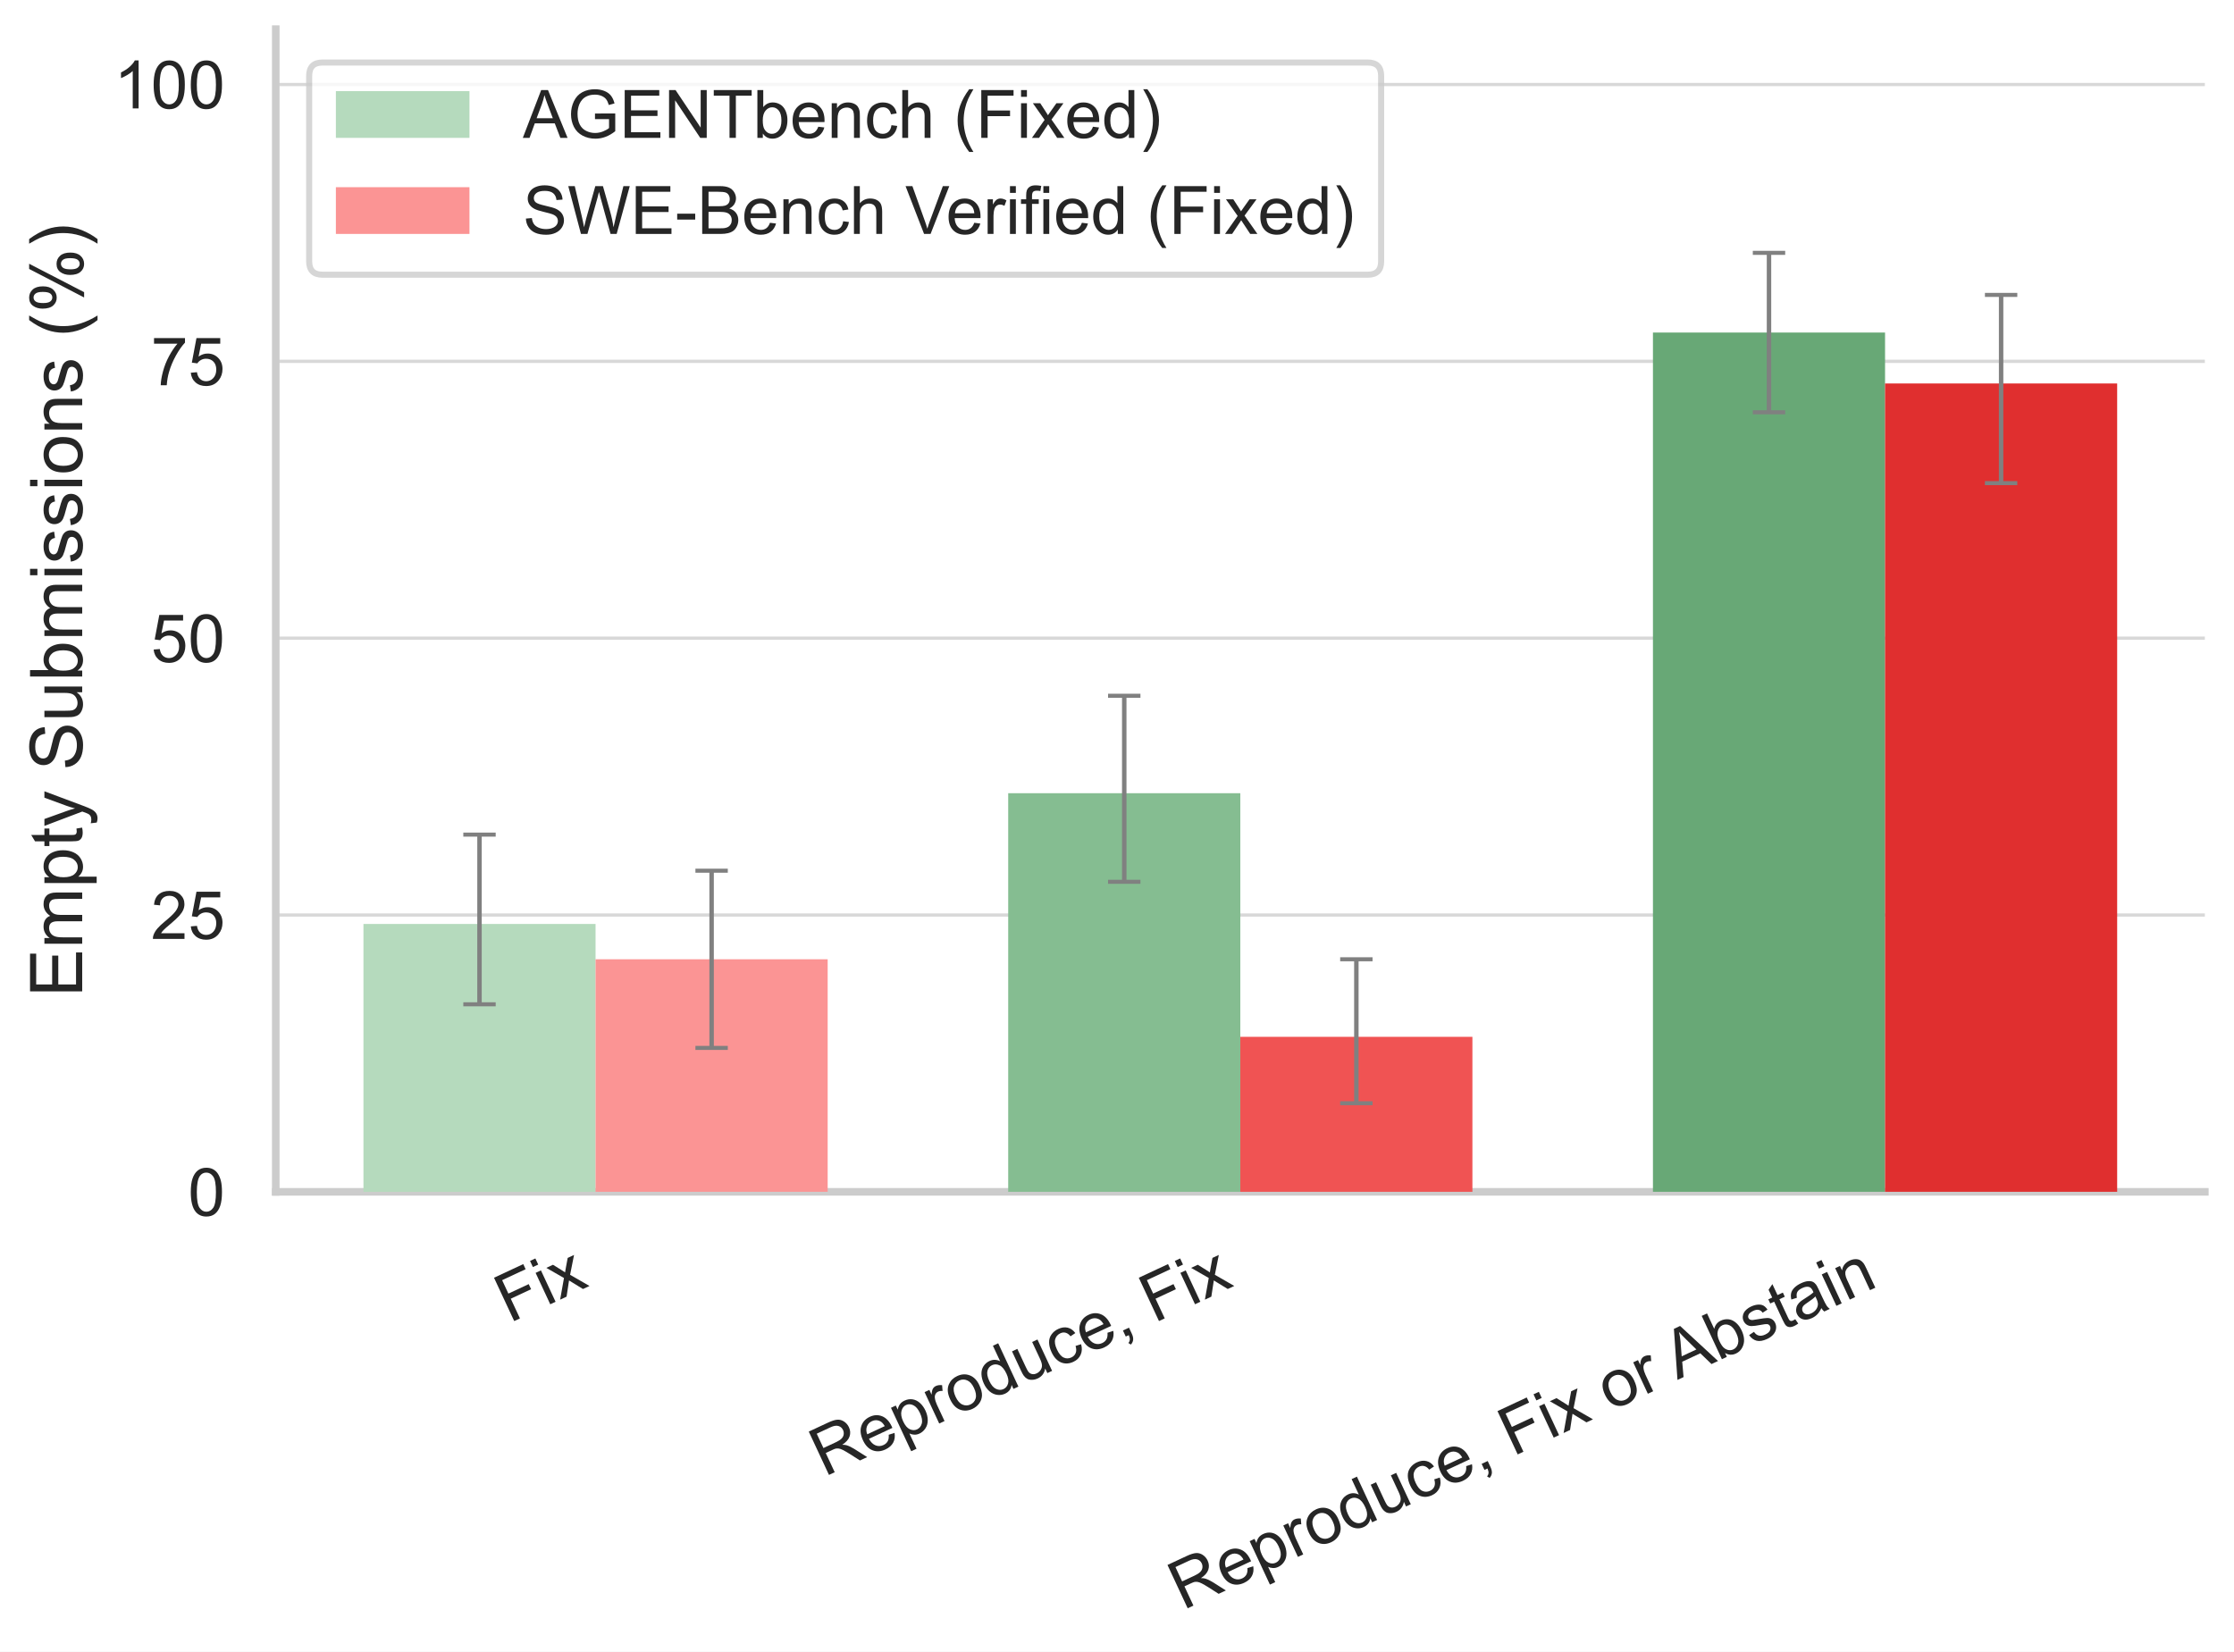
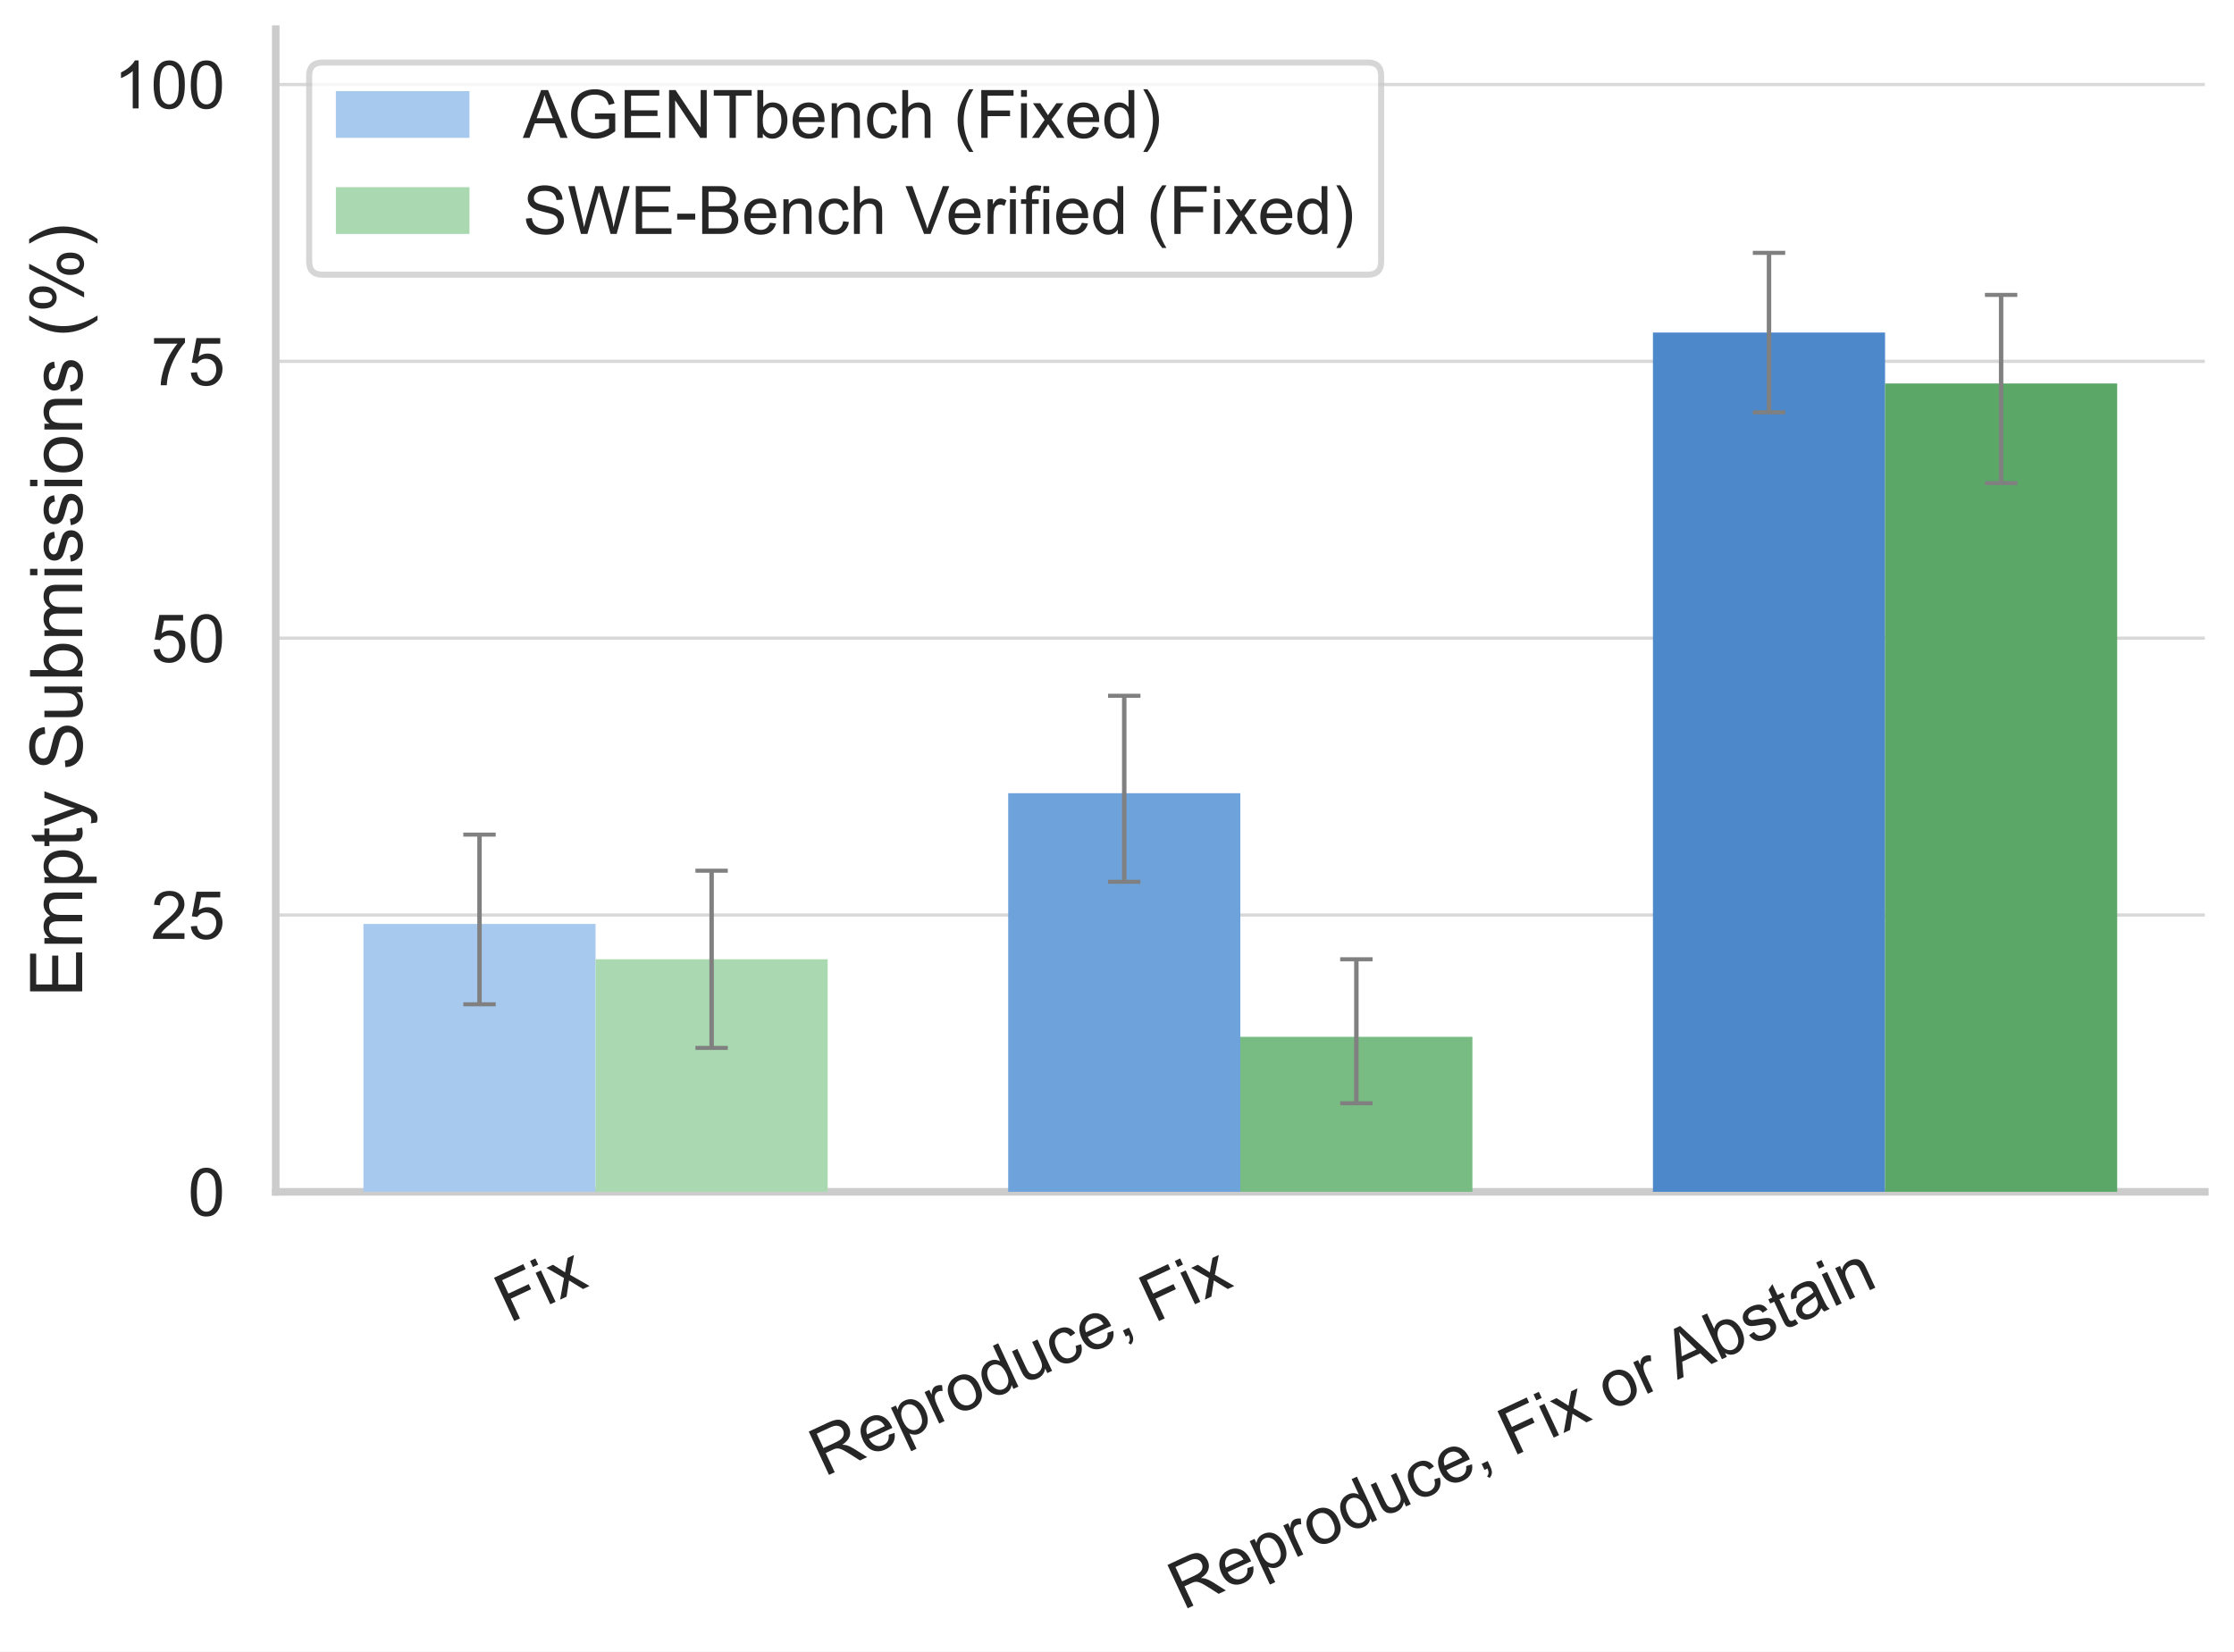
<svg xmlns="http://www.w3.org/2000/svg" xmlns:xlink="http://www.w3.org/1999/xlink" width="551.839pt" height="408.058pt" viewBox="0 0 551.839 408.058" version="1.1">
  <defs>
    <style type="text/css">*{stroke-linejoin: round; stroke-linecap: butt}</style>
  </defs>
  <g id="figure_1">
    <g id="patch_1">
      <path d="M 0 408.058  L 551.839 408.058  L 551.839 0  L 0 0  z " style="fill: #ffffff" />
    </g>
    <g id="axes_1">
      <g id="patch_2">
        <path d="M 68.119 294.453  L 544.639 294.453  L 544.639 7.2  L 68.119 7.2  z " style="fill: #ffffff" />
      </g>
      <g id="matplotlib.axis_1">
        <g id="xtick_1">
          <g id="text_1">
            <g style="fill: #262626" transform="translate(125.7946 326.9517) rotate(-25) scale(0.165 -0.165)">
              <defs>
                <path id="ArialMT-46" d="M 525 0  L 525 4581  L 3616 4581  L 3616 4041  L 1131 4041  L 1131 2622  L 3281 2622  L 3281 2081  L 1131 2081  L 1131 0  L 525 0  z " transform="scale(0.015625)" />
                <path id="ArialMT-69" d="M 425 3934  L 425 4581  L 988 4581  L 988 3934  L 425 3934  z M 425 0  L 425 3319  L 988 3319  L 988 0  L 425 0  z " transform="scale(0.015625)" />
                <path id="ArialMT-78" d="M 47 0  L 1259 1725  L 138 3319  L 841 3319  L 1350 2541  Q 1494 2319 1581 2169  Q 1719 2375 1834 2534  L 2394 3319  L 3066 3319  L 1919 1756  L 3153 0  L 2463 0  L 1781 1031  L 1600 1309  L 728 0  L 47 0  z " transform="scale(0.015625)" />
              </defs>
              <use xlink:href="#ArialMT-46" />
              <use xlink:href="#ArialMT-69" transform="translate(61.08398 0)" />
              <use xlink:href="#ArialMT-78" transform="translate(83.30078 0)" />
            </g>
          </g>
        </g>
        <g id="xtick_2">
          <g id="text_2">
            <g style="fill: #262626" transform="translate(203.5993 364.9371) rotate(-25) scale(0.165 -0.165)">
              <defs>
                <path id="ArialMT-52" d="M 503 0  L 503 4581  L 2534 4581  Q 3147 4581 3465 4457  Q 3784 4334 3975 4021  Q 4166 3709 4166 3331  Q 4166 2844 3850 2509  Q 3534 2175 2875 2084  Q 3116 1969 3241 1856  Q 3506 1613 3744 1247  L 4541 0  L 3778 0  L 3172 953  Q 2906 1366 2734 1584  Q 2563 1803 2427 1890  Q 2291 1978 2150 2013  Q 2047 2034 1813 2034  L 1109 2034  L 1109 0  L 503 0  z M 1109 2559  L 2413 2559  Q 2828 2559 3062 2645  Q 3297 2731 3419 2920  Q 3541 3109 3541 3331  Q 3541 3656 3305 3865  Q 3069 4075 2559 4075  L 1109 4075  L 1109 2559  z " transform="scale(0.015625)" />
                <path id="ArialMT-65" d="M 2694 1069  L 3275 997  Q 3138 488 2766 206  Q 2394 -75 1816 -75  Q 1088 -75 661 373  Q 234 822 234 1631  Q 234 2469 665 2931  Q 1097 3394 1784 3394  Q 2450 3394 2872 2941  Q 3294 2488 3294 1666  Q 3294 1616 3291 1516  L 816 1516  Q 847 969 1125 678  Q 1403 388 1819 388  Q 2128 388 2347 550  Q 2566 713 2694 1069  z M 847 1978  L 2700 1978  Q 2663 2397 2488 2606  Q 2219 2931 1791 2931  Q 1403 2931 1139 2672  Q 875 2413 847 1978  z " transform="scale(0.015625)" />
                <path id="ArialMT-70" d="M 422 -1272  L 422 3319  L 934 3319  L 934 2888  Q 1116 3141 1344 3267  Q 1572 3394 1897 3394  Q 2322 3394 2647 3175  Q 2972 2956 3137 2557  Q 3303 2159 3303 1684  Q 3303 1175 3120 767  Q 2938 359 2589 142  Q 2241 -75 1856 -75  Q 1575 -75 1351 44  Q 1128 163 984 344  L 984 -1272  L 422 -1272  z M 931 1641  Q 931 1000 1190 694  Q 1450 388 1819 388  Q 2194 388 2461 705  Q 2728 1022 2728 1688  Q 2728 2322 2467 2637  Q 2206 2953 1844 2953  Q 1484 2953 1207 2617  Q 931 2281 931 1641  z " transform="scale(0.015625)" />
                <path id="ArialMT-72" d="M 416 0  L 416 3319  L 922 3319  L 922 2816  Q 1116 3169 1280 3281  Q 1444 3394 1641 3394  Q 1925 3394 2219 3213  L 2025 2691  Q 1819 2813 1613 2813  Q 1428 2813 1281 2702  Q 1134 2591 1072 2394  Q 978 2094 978 1738  L 978 0  L 416 0  z " transform="scale(0.015625)" />
                <path id="ArialMT-6f" d="M 213 1659  Q 213 2581 725 3025  Q 1153 3394 1769 3394  Q 2453 3394 2887 2945  Q 3322 2497 3322 1706  Q 3322 1066 3130 698  Q 2938 331 2570 128  Q 2203 -75 1769 -75  Q 1072 -75 642 372  Q 213 819 213 1659  z M 791 1659  Q 791 1022 1069 705  Q 1347 388 1769 388  Q 2188 388 2466 706  Q 2744 1025 2744 1678  Q 2744 2294 2464 2611  Q 2184 2928 1769 2928  Q 1347 2928 1069 2612  Q 791 2297 791 1659  z " transform="scale(0.015625)" />
                <path id="ArialMT-64" d="M 2575 0  L 2575 419  Q 2259 -75 1647 -75  Q 1250 -75 917 144  Q 584 363 401 755  Q 219 1147 219 1656  Q 219 2153 384 2558  Q 550 2963 881 3178  Q 1213 3394 1622 3394  Q 1922 3394 2156 3267  Q 2391 3141 2538 2938  L 2538 4581  L 3097 4581  L 3097 0  L 2575 0  z M 797 1656  Q 797 1019 1065 703  Q 1334 388 1700 388  Q 2069 388 2326 689  Q 2584 991 2584 1609  Q 2584 2291 2321 2609  Q 2059 2928 1675 2928  Q 1300 2928 1048 2622  Q 797 2316 797 1656  z " transform="scale(0.015625)" />
                <path id="ArialMT-75" d="M 2597 0  L 2597 488  Q 2209 -75 1544 -75  Q 1250 -75 995 37  Q 741 150 617 320  Q 494 491 444 738  Q 409 903 409 1263  L 409 3319  L 972 3319  L 972 1478  Q 972 1038 1006 884  Q 1059 663 1231 536  Q 1403 409 1656 409  Q 1909 409 2131 539  Q 2353 669 2445 892  Q 2538 1116 2538 1541  L 2538 3319  L 3100 3319  L 3100 0  L 2597 0  z " transform="scale(0.015625)" />
                <path id="ArialMT-63" d="M 2588 1216  L 3141 1144  Q 3050 572 2676 248  Q 2303 -75 1759 -75  Q 1078 -75 664 370  Q 250 816 250 1647  Q 250 2184 428 2587  Q 606 2991 970 3192  Q 1334 3394 1763 3394  Q 2303 3394 2647 3120  Q 2991 2847 3088 2344  L 2541 2259  Q 2463 2594 2264 2762  Q 2066 2931 1784 2931  Q 1359 2931 1093 2626  Q 828 2322 828 1663  Q 828 994 1084 691  Q 1341 388 1753 388  Q 2084 388 2306 591  Q 2528 794 2588 1216  z " transform="scale(0.015625)" />
                <path id="ArialMT-2c" d="M 569 0  L 569 641  L 1209 641  L 1209 0  Q 1209 -353 1084 -570  Q 959 -788 688 -906  L 531 -666  Q 709 -588 793 -436  Q 878 -284 888 0  L 569 0  z " transform="scale(0.015625)" />
                <path id="ArialMT-20" transform="scale(0.015625)" />
              </defs>
              <use xlink:href="#ArialMT-52" />
              <use xlink:href="#ArialMT-65" transform="translate(72.2168 0)" />
              <use xlink:href="#ArialMT-70" transform="translate(127.832 0)" />
              <use xlink:href="#ArialMT-72" transform="translate(183.4473 0)" />
              <use xlink:href="#ArialMT-6f" transform="translate(216.748 0)" />
              <use xlink:href="#ArialMT-64" transform="translate(272.3633 0)" />
              <use xlink:href="#ArialMT-75" transform="translate(327.9785 0)" />
              <use xlink:href="#ArialMT-63" transform="translate(383.5938 0)" />
              <use xlink:href="#ArialMT-65" transform="translate(433.5938 0)" />
              <use xlink:href="#ArialMT-2c" transform="translate(489.209 0)" />
              <use xlink:href="#ArialMT-20" transform="translate(516.9922 0)" />
              <use xlink:href="#ArialMT-46" transform="translate(544.7754 0)" />
              <use xlink:href="#ArialMT-69" transform="translate(605.8594 0)" />
              <use xlink:href="#ArialMT-78" transform="translate(628.0762 0)" />
            </g>
          </g>
        </g>
        <g id="xtick_3">
          <g id="text_3">
            <g style="fill: #262626" transform="translate(292.206 397.8855) rotate(-25) scale(0.165 -0.165)">
              <defs>
                <path id="ArialMT-41" d="M -9 0  L 1750 4581  L 2403 4581  L 4278 0  L 3588 0  L 3053 1388  L 1138 1388  L 634 0  L -9 0  z M 1313 1881  L 2866 1881  L 2388 3150  Q 2169 3728 2063 4100  Q 1975 3659 1816 3225  L 1313 1881  z " transform="scale(0.015625)" />
                <path id="ArialMT-62" d="M 941 0  L 419 0  L 419 4581  L 981 4581  L 981 2947  Q 1338 3394 1891 3394  Q 2197 3394 2470 3270  Q 2744 3147 2920 2923  Q 3097 2700 3197 2384  Q 3297 2069 3297 1709  Q 3297 856 2875 390  Q 2453 -75 1863 -75  Q 1275 -75 941 416  L 941 0  z M 934 1684  Q 934 1088 1097 822  Q 1363 388 1816 388  Q 2184 388 2453 708  Q 2722 1028 2722 1663  Q 2722 2313 2464 2622  Q 2206 2931 1841 2931  Q 1472 2931 1203 2611  Q 934 2291 934 1684  z " transform="scale(0.015625)" />
                <path id="ArialMT-73" d="M 197 991  L 753 1078  Q 800 744 1014 566  Q 1228 388 1613 388  Q 2000 388 2187 545  Q 2375 703 2375 916  Q 2375 1106 2209 1216  Q 2094 1291 1634 1406  Q 1016 1563 777 1677  Q 538 1791 414 1992  Q 291 2194 291 2438  Q 291 2659 392 2848  Q 494 3038 669 3163  Q 800 3259 1026 3326  Q 1253 3394 1513 3394  Q 1903 3394 2198 3281  Q 2494 3169 2634 2976  Q 2775 2784 2828 2463  L 2278 2388  Q 2241 2644 2061 2787  Q 1881 2931 1553 2931  Q 1166 2931 1000 2803  Q 834 2675 834 2503  Q 834 2394 903 2306  Q 972 2216 1119 2156  Q 1203 2125 1616 2013  Q 2213 1853 2448 1751  Q 2684 1650 2818 1456  Q 2953 1263 2953 975  Q 2953 694 2789 445  Q 2625 197 2315 61  Q 2006 -75 1616 -75  Q 969 -75 630 194  Q 291 463 197 991  z " transform="scale(0.015625)" />
                <path id="ArialMT-74" d="M 1650 503  L 1731 6  Q 1494 -44 1306 -44  Q 1000 -44 831 53  Q 663 150 594 308  Q 525 466 525 972  L 525 2881  L 113 2881  L 113 3319  L 525 3319  L 525 4141  L 1084 4478  L 1084 3319  L 1650 3319  L 1650 2881  L 1084 2881  L 1084 941  Q 1084 700 1114 631  Q 1144 563 1211 522  Q 1278 481 1403 481  Q 1497 481 1650 503  z " transform="scale(0.015625)" />
                <path id="ArialMT-61" d="M 2588 409  Q 2275 144 1986 34  Q 1697 -75 1366 -75  Q 819 -75 525 192  Q 231 459 231 875  Q 231 1119 342 1320  Q 453 1522 633 1644  Q 813 1766 1038 1828  Q 1203 1872 1538 1913  Q 2219 1994 2541 2106  Q 2544 2222 2544 2253  Q 2544 2597 2384 2738  Q 2169 2928 1744 2928  Q 1347 2928 1158 2789  Q 969 2650 878 2297  L 328 2372  Q 403 2725 575 2942  Q 747 3159 1072 3276  Q 1397 3394 1825 3394  Q 2250 3394 2515 3294  Q 2781 3194 2906 3042  Q 3031 2891 3081 2659  Q 3109 2516 3109 2141  L 3109 1391  Q 3109 606 3145 398  Q 3181 191 3288 0  L 2700 0  Q 2613 175 2588 409  z M 2541 1666  Q 2234 1541 1622 1453  Q 1275 1403 1131 1340  Q 988 1278 909 1158  Q 831 1038 831 891  Q 831 666 1001 516  Q 1172 366 1500 366  Q 1825 366 2078 508  Q 2331 650 2450 897  Q 2541 1088 2541 1459  L 2541 1666  z " transform="scale(0.015625)" />
                <path id="ArialMT-6e" d="M 422 0  L 422 3319  L 928 3319  L 928 2847  Q 1294 3394 1984 3394  Q 2284 3394 2536 3286  Q 2788 3178 2913 3003  Q 3038 2828 3088 2588  Q 3119 2431 3119 2041  L 3119 0  L 2556 0  L 2556 2019  Q 2556 2363 2490 2533  Q 2425 2703 2258 2804  Q 2091 2906 1866 2906  Q 1506 2906 1245 2678  Q 984 2450 984 1813  L 984 0  L 422 0  z " transform="scale(0.015625)" />
              </defs>
              <use xlink:href="#ArialMT-52" />
              <use xlink:href="#ArialMT-65" transform="translate(72.2168 0)" />
              <use xlink:href="#ArialMT-70" transform="translate(127.832 0)" />
              <use xlink:href="#ArialMT-72" transform="translate(183.4473 0)" />
              <use xlink:href="#ArialMT-6f" transform="translate(216.748 0)" />
              <use xlink:href="#ArialMT-64" transform="translate(272.3633 0)" />
              <use xlink:href="#ArialMT-75" transform="translate(327.9785 0)" />
              <use xlink:href="#ArialMT-63" transform="translate(383.5938 0)" />
              <use xlink:href="#ArialMT-65" transform="translate(433.5938 0)" />
              <use xlink:href="#ArialMT-2c" transform="translate(489.209 0)" />
              <use xlink:href="#ArialMT-20" transform="translate(516.9922 0)" />
              <use xlink:href="#ArialMT-46" transform="translate(544.7754 0)" />
              <use xlink:href="#ArialMT-69" transform="translate(605.8594 0)" />
              <use xlink:href="#ArialMT-78" transform="translate(628.0762 0)" />
              <use xlink:href="#ArialMT-20" transform="translate(678.0762 0)" />
              <use xlink:href="#ArialMT-6f" transform="translate(705.8594 0)" />
              <use xlink:href="#ArialMT-72" transform="translate(761.4746 0)" />
              <use xlink:href="#ArialMT-20" transform="translate(794.7754 0)" />
              <use xlink:href="#ArialMT-41" transform="translate(817.0586 0)" />
              <use xlink:href="#ArialMT-62" transform="translate(883.7578 0)" />
              <use xlink:href="#ArialMT-73" transform="translate(939.373 0)" />
              <use xlink:href="#ArialMT-74" transform="translate(989.373 0)" />
              <use xlink:href="#ArialMT-61" transform="translate(1017.156 0)" />
              <use xlink:href="#ArialMT-69" transform="translate(1072.771 0)" />
              <use xlink:href="#ArialMT-6e" transform="translate(1094.988 0)" />
            </g>
          </g>
        </g>
      </g>
      <g id="matplotlib.axis_2">
        <g id="ytick_1">
          <g id="line2d_1">
-             <path d="M 68.119 294.453  L 544.639 294.453  " clip-path="url(#p1b7a18cb89)" style="fill: none; stroke: #d8d8d8; stroke-width: 0.8; stroke-linecap: round" />
+             <path d="M 68.119 294.453  L 544.639 294.453  " clip-path="url(#pc443541a6c)" style="fill: none; stroke: #d8d8d8; stroke-width: 0.8; stroke-linecap: round" />
          </g>
          <g id="text_4">
            <g style="fill: #262626" transform="translate(46.44297 300.358) scale(0.165 -0.165)">
              <defs>
                <path id="ArialMT-30" d="M 266 2259  Q 266 3072 433 3567  Q 600 4063 929 4331  Q 1259 4600 1759 4600  Q 2128 4600 2406 4451  Q 2684 4303 2865 4023  Q 3047 3744 3150 3342  Q 3253 2941 3253 2259  Q 3253 1453 3087 958  Q 2922 463 2592 192  Q 2263 -78 1759 -78  Q 1097 -78 719 397  Q 266 969 266 2259  z M 844 2259  Q 844 1131 1108 757  Q 1372 384 1759 384  Q 2147 384 2411 759  Q 2675 1134 2675 2259  Q 2675 3391 2411 3762  Q 2147 4134 1753 4134  Q 1366 4134 1134 3806  Q 844 3388 844 2259  z " transform="scale(0.015625)" />
              </defs>
              <use xlink:href="#ArialMT-30" />
            </g>
          </g>
        </g>
        <g id="ytick_2">
          <g id="line2d_2">
-             <path d="M 68.119 226.059  L 544.639 226.059  " clip-path="url(#p1b7a18cb89)" style="fill: none; stroke: #d8d8d8; stroke-width: 0.8; stroke-linecap: round" />
+             <path d="M 68.119 226.059  L 544.639 226.059  " clip-path="url(#pc443541a6c)" style="fill: none; stroke: #d8d8d8; stroke-width: 0.8; stroke-linecap: round" />
          </g>
          <g id="text_5">
            <g style="fill: #262626" transform="translate(37.26742 231.9645) scale(0.165 -0.165)">
              <defs>
                <path id="ArialMT-32" d="M 3222 541  L 3222 0  L 194 0  Q 188 203 259 391  Q 375 700 629 1000  Q 884 1300 1366 1694  Q 2113 2306 2375 2664  Q 2638 3022 2638 3341  Q 2638 3675 2398 3904  Q 2159 4134 1775 4134  Q 1369 4134 1125 3890  Q 881 3647 878 3216  L 300 3275  Q 359 3922 746 4261  Q 1134 4600 1788 4600  Q 2447 4600 2831 4234  Q 3216 3869 3216 3328  Q 3216 3053 3103 2787  Q 2991 2522 2730 2228  Q 2469 1934 1863 1422  Q 1356 997 1212 845  Q 1069 694 975 541  L 3222 541  z " transform="scale(0.015625)" />
                <path id="ArialMT-35" d="M 266 1200  L 856 1250  Q 922 819 1161 601  Q 1400 384 1738 384  Q 2144 384 2425 690  Q 2706 997 2706 1503  Q 2706 1984 2436 2262  Q 2166 2541 1728 2541  Q 1456 2541 1237 2417  Q 1019 2294 894 2097  L 366 2166  L 809 4519  L 3088 4519  L 3088 3981  L 1259 3981  L 1013 2750  Q 1425 3038 1878 3038  Q 2478 3038 2890 2622  Q 3303 2206 3303 1553  Q 3303 931 2941 478  Q 2500 -78 1738 -78  Q 1113 -78 717 272  Q 322 622 266 1200  z " transform="scale(0.015625)" />
              </defs>
              <use xlink:href="#ArialMT-32" />
              <use xlink:href="#ArialMT-35" transform="translate(55.61523 0)" />
            </g>
          </g>
        </g>
        <g id="ytick_3">
          <g id="line2d_3">
-             <path d="M 68.119 157.666  L 544.639 157.666  " clip-path="url(#p1b7a18cb89)" style="fill: none; stroke: #d8d8d8; stroke-width: 0.8; stroke-linecap: round" />
+             <path d="M 68.119 157.666  L 544.639 157.666  " clip-path="url(#pc443541a6c)" style="fill: none; stroke: #d8d8d8; stroke-width: 0.8; stroke-linecap: round" />
          </g>
          <g id="text_6">
            <g style="fill: #262626" transform="translate(37.26742 163.5709) scale(0.165 -0.165)">
              <use xlink:href="#ArialMT-35" />
              <use xlink:href="#ArialMT-30" transform="translate(55.61523 0)" />
            </g>
          </g>
        </g>
        <g id="ytick_4">
          <g id="line2d_4">
-             <path d="M 68.119 89.272  L 544.639 89.272  " clip-path="url(#p1b7a18cb89)" style="fill: none; stroke: #d8d8d8; stroke-width: 0.8; stroke-linecap: round" />
+             <path d="M 68.119 89.272  L 544.639 89.272  " clip-path="url(#pc443541a6c)" style="fill: none; stroke: #d8d8d8; stroke-width: 0.8; stroke-linecap: round" />
          </g>
          <g id="text_7">
            <g style="fill: #262626" transform="translate(37.26742 95.17742) scale(0.165 -0.165)">
              <defs>
                <path id="ArialMT-37" d="M 303 3981  L 303 4522  L 3269 4522  L 3269 4084  Q 2831 3619 2401 2847  Q 1972 2075 1738 1259  Q 1569 684 1522 0  L 944 0  Q 953 541 1156 1306  Q 1359 2072 1739 2783  Q 2119 3494 2547 3981  L 303 3981  z " transform="scale(0.015625)" />
              </defs>
              <use xlink:href="#ArialMT-37" />
              <use xlink:href="#ArialMT-35" transform="translate(55.61523 0)" />
            </g>
          </g>
        </g>
        <g id="ytick_5">
          <g id="line2d_5">
-             <path d="M 68.119 20.879  L 544.639 20.879  " clip-path="url(#p1b7a18cb89)" style="fill: none; stroke: #d8d8d8; stroke-width: 0.8; stroke-linecap: round" />
+             <path d="M 68.119 20.879  L 544.639 20.879  " clip-path="url(#pc443541a6c)" style="fill: none; stroke: #d8d8d8; stroke-width: 0.8; stroke-linecap: round" />
          </g>
          <g id="text_8">
            <g style="fill: #262626" transform="translate(28.09188 26.7839) scale(0.165 -0.165)">
              <defs>
                <path id="ArialMT-31" d="M 2384 0  L 1822 0  L 1822 3584  Q 1619 3391 1289 3197  Q 959 3003 697 2906  L 697 3450  Q 1169 3672 1522 3987  Q 1875 4303 2022 4600  L 2384 4600  L 2384 0  z " transform="scale(0.015625)" />
              </defs>
              <use xlink:href="#ArialMT-31" />
              <use xlink:href="#ArialMT-30" transform="translate(55.61523 0)" />
              <use xlink:href="#ArialMT-30" transform="translate(111.2305 0)" />
            </g>
          </g>
        </g>
        <g id="text_9">
          <g style="fill: #262626" transform="translate(20.30344 246.3473) rotate(-90) scale(0.18 -0.18)">
            <defs>
              <path id="ArialMT-45" d="M 506 0  L 506 4581  L 3819 4581  L 3819 4041  L 1113 4041  L 1113 2638  L 3647 2638  L 3647 2100  L 1113 2100  L 1113 541  L 3925 541  L 3925 0  L 506 0  z " transform="scale(0.015625)" />
              <path id="ArialMT-6d" d="M 422 0  L 422 3319  L 925 3319  L 925 2853  Q 1081 3097 1340 3245  Q 1600 3394 1931 3394  Q 2300 3394 2536 3241  Q 2772 3088 2869 2813  Q 3263 3394 3894 3394  Q 4388 3394 4653 3120  Q 4919 2847 4919 2278  L 4919 0  L 4359 0  L 4359 2091  Q 4359 2428 4304 2576  Q 4250 2725 4106 2815  Q 3963 2906 3769 2906  Q 3419 2906 3187 2673  Q 2956 2441 2956 1928  L 2956 0  L 2394 0  L 2394 2156  Q 2394 2531 2256 2718  Q 2119 2906 1806 2906  Q 1569 2906 1367 2781  Q 1166 2656 1075 2415  Q 984 2175 984 1722  L 984 0  L 422 0  z " transform="scale(0.015625)" />
              <path id="ArialMT-79" d="M 397 -1278  L 334 -750  Q 519 -800 656 -800  Q 844 -800 956 -737  Q 1069 -675 1141 -563  Q 1194 -478 1313 -144  Q 1328 -97 1363 -6  L 103 3319  L 709 3319  L 1400 1397  Q 1534 1031 1641 628  Q 1738 1016 1872 1384  L 2581 3319  L 3144 3319  L 1881 -56  Q 1678 -603 1566 -809  Q 1416 -1088 1222 -1217  Q 1028 -1347 759 -1347  Q 597 -1347 397 -1278  z " transform="scale(0.015625)" />
              <path id="ArialMT-53" d="M 288 1472  L 859 1522  Q 900 1178 1048 958  Q 1197 738 1509 602  Q 1822 466 2213 466  Q 2559 466 2825 569  Q 3091 672 3220 851  Q 3350 1031 3350 1244  Q 3350 1459 3225 1620  Q 3100 1781 2813 1891  Q 2628 1963 1997 2114  Q 1366 2266 1113 2400  Q 784 2572 623 2826  Q 463 3081 463 3397  Q 463 3744 659 4045  Q 856 4347 1234 4503  Q 1613 4659 2075 4659  Q 2584 4659 2973 4495  Q 3363 4331 3572 4012  Q 3781 3694 3797 3291  L 3216 3247  Q 3169 3681 2898 3903  Q 2628 4125 2100 4125  Q 1550 4125 1298 3923  Q 1047 3722 1047 3438  Q 1047 3191 1225 3031  Q 1400 2872 2139 2705  Q 2878 2538 3153 2413  Q 3553 2228 3743 1945  Q 3934 1663 3934 1294  Q 3934 928 3725 604  Q 3516 281 3123 101  Q 2731 -78 2241 -78  Q 1619 -78 1198 103  Q 778 284 539 648  Q 300 1013 288 1472  z " transform="scale(0.015625)" />
              <path id="ArialMT-28" d="M 1497 -1347  Q 1031 -759 709 28  Q 388 816 388 1659  Q 388 2403 628 3084  Q 909 3875 1497 4659  L 1900 4659  Q 1522 4009 1400 3731  Q 1209 3300 1100 2831  Q 966 2247 966 1656  Q 966 153 1900 -1347  L 1497 -1347  z " transform="scale(0.015625)" />
              <path id="ArialMT-25" d="M 372 3481  Q 372 3972 619 4315  Q 866 4659 1334 4659  Q 1766 4659 2048 4351  Q 2331 4044 2331 3447  Q 2331 2866 2045 2552  Q 1759 2238 1341 2238  Q 925 2238 648 2547  Q 372 2856 372 3481  z M 1350 4272  Q 1141 4272 1002 4090  Q 863 3909 863 3425  Q 863 2984 1003 2804  Q 1144 2625 1350 2625  Q 1563 2625 1702 2806  Q 1841 2988 1841 3469  Q 1841 3913 1700 4092  Q 1559 4272 1350 4272  z M 1353 -169  L 3859 4659  L 4316 4659  L 1819 -169  L 1353 -169  z M 3334 1075  Q 3334 1569 3581 1911  Q 3828 2253 4300 2253  Q 4731 2253 5014 1945  Q 5297 1638 5297 1041  Q 5297 459 5011 145  Q 4725 -169 4303 -169  Q 3888 -169 3611 142  Q 3334 453 3334 1075  z M 4316 1866  Q 4103 1866 3964 1684  Q 3825 1503 3825 1019  Q 3825 581 3965 400  Q 4106 219 4313 219  Q 4528 219 4667 400  Q 4806 581 4806 1063  Q 4806 1506 4665 1686  Q 4525 1866 4316 1866  z " transform="scale(0.015625)" />
              <path id="ArialMT-29" d="M 791 -1347  L 388 -1347  Q 1322 153 1322 1656  Q 1322 2244 1188 2822  Q 1081 3291 891 3722  Q 769 4003 388 4659  L 791 4659  Q 1378 3875 1659 3084  Q 1900 2403 1900 1659  Q 1900 816 1576 28  Q 1253 -759 791 -1347  z " transform="scale(0.015625)" />
            </defs>
            <use xlink:href="#ArialMT-45" />
            <use xlink:href="#ArialMT-6d" transform="translate(66.69922 0)" />
            <use xlink:href="#ArialMT-70" transform="translate(150 0)" />
            <use xlink:href="#ArialMT-74" transform="translate(205.6152 0)" />
            <use xlink:href="#ArialMT-79" transform="translate(233.3984 0)" />
            <use xlink:href="#ArialMT-20" transform="translate(283.3984 0)" />
            <use xlink:href="#ArialMT-53" transform="translate(311.1816 0)" />
            <use xlink:href="#ArialMT-75" transform="translate(377.8809 0)" />
            <use xlink:href="#ArialMT-62" transform="translate(433.4961 0)" />
            <use xlink:href="#ArialMT-6d" transform="translate(489.1113 0)" />
            <use xlink:href="#ArialMT-69" transform="translate(572.4121 0)" />
            <use xlink:href="#ArialMT-73" transform="translate(594.6289 0)" />
            <use xlink:href="#ArialMT-73" transform="translate(644.6289 0)" />
            <use xlink:href="#ArialMT-69" transform="translate(694.6289 0)" />
            <use xlink:href="#ArialMT-6f" transform="translate(716.8457 0)" />
            <use xlink:href="#ArialMT-6e" transform="translate(772.4609 0)" />
            <use xlink:href="#ArialMT-73" transform="translate(828.0762 0)" />
            <use xlink:href="#ArialMT-20" transform="translate(878.0762 0)" />
            <use xlink:href="#ArialMT-28" transform="translate(905.8594 0)" />
            <use xlink:href="#ArialMT-25" transform="translate(939.1602 0)" />
            <use xlink:href="#ArialMT-29" transform="translate(1028.076 0)" />
          </g>
        </g>
      </g>
      <g id="patch_3">
        <path d="M 68.119 294.453  L 68.119 7.2  " style="fill: none; stroke: #cccccc; stroke-width: 1.875; stroke-linejoin: miter; stroke-linecap: square" />
      </g>
      <g id="patch_4">
        <path d="M 68.119 294.453  L 544.639 294.453  " style="fill: none; stroke: #cccccc; stroke-width: 1.875; stroke-linejoin: miter; stroke-linecap: square" />
      </g>
      <g id="patch_5">
-         <path d="M 89.779 294.453  L 147.114 294.453  L 147.114 228.266  L 89.779 228.266  z " clip-path="url(#p1b7a18cb89)" style="fill: #b5dabd" />
+         <path d="M 89.779 294.453  L 147.114 294.453  L 147.114 228.266  L 89.779 228.266  z " clip-path="url(#pc443541a6c)" style="fill: #a7c9ee" />
      </g>
      <g id="patch_6">
-         <path d="M 249.043 294.453  L 306.379 294.453  L 306.379 195.966  L 249.043 195.966  z " clip-path="url(#p1b7a18cb89)" style="fill: #85bd91" />
+         <path d="M 249.043 294.453  L 306.379 294.453  L 306.379 195.966  L 249.043 195.966  z " clip-path="url(#pc443541a6c)" style="fill: #6da2db" />
      </g>
      <g id="patch_7">
-         <path d="M 408.308 294.453  L 465.643 294.453  L 465.643 82.159  L 408.308 82.159  z " clip-path="url(#p1b7a18cb89)" style="fill: #68a876" />
+         <path d="M 408.308 294.453  L 465.643 294.453  L 465.643 82.159  L 408.308 82.159  z " clip-path="url(#pc443541a6c)" style="fill: #4c88ca" />
      </g>
      <g id="patch_8">
-         <path d="M 147.114 294.453  L 204.449 294.453  L 204.449 237.002  L 147.114 237.002  z " clip-path="url(#p1b7a18cb89)" style="fill: #fb9494" />
+         <path d="M 147.114 294.453  L 204.449 294.453  L 204.449 237.002  L 147.114 237.002  z " clip-path="url(#pc443541a6c)" style="fill: #a9d8b1" />
      </g>
      <g id="patch_9">
-         <path d="M 306.379 294.453  L 363.714 294.453  L 363.714 256.152  L 306.379 256.152  z " clip-path="url(#p1b7a18cb89)" style="fill: #f05353" />
+         <path d="M 306.379 294.453  L 363.714 294.453  L 363.714 256.152  L 306.379 256.152  z " clip-path="url(#pc443541a6c)" style="fill: #78bc84" />
      </g>
      <g id="patch_10">
-         <path d="M 465.643 294.453  L 522.979 294.453  L 522.979 94.744  L 465.643 94.744  z " clip-path="url(#p1b7a18cb89)" style="fill: #e02f2f" />
+         <path d="M 465.643 294.453  L 522.979 294.453  L 522.979 94.744  L 465.643 94.744  z " clip-path="url(#pc443541a6c)" style="fill: #5ba768" />
      </g>
      <g id="LineCollection_1">
-         <path d="M 118.446 248.122  L 118.446 206.203  " clip-path="url(#p1b7a18cb89)" style="fill: none; stroke: #808080; stroke-width: 1.1" />
-         <path d="M 277.711 217.852  L 277.711 171.892  " clip-path="url(#p1b7a18cb89)" style="fill: none; stroke: #808080; stroke-width: 1.1" />
-         <path d="M 436.976 101.857  L 436.976 62.462  " clip-path="url(#p1b7a18cb89)" style="fill: none; stroke: #808080; stroke-width: 1.1" />
+         <path d="M 118.446 248.122  L 118.446 206.203  " clip-path="url(#pc443541a6c)" style="fill: none; stroke: #808080; stroke-width: 1.1" />
+         <path d="M 277.711 217.852  L 277.711 171.892  " clip-path="url(#pc443541a6c)" style="fill: none; stroke: #808080; stroke-width: 1.1" />
+         <path d="M 436.976 101.857  L 436.976 62.462  " clip-path="url(#pc443541a6c)" style="fill: none; stroke: #808080; stroke-width: 1.1" />
      </g>
      <g id="line2d_6">
        <defs>
-           <path id="m0150c1cec4" d="M 4 0  L -4 -0  " style="stroke: #808080" />
+           <path id="m42ae8dd356" d="M 4 0  L -4 -0  " style="stroke: #808080" />
        </defs>
-         <g clip-path="url(#p1b7a18cb89)">
-           <use xlink:href="#m0150c1cec4" x="118.446" y="248.122" style="fill: #4c72b0; stroke: #808080" />
-           <use xlink:href="#m0150c1cec4" x="277.711" y="217.852" style="fill: #4c72b0; stroke: #808080" />
-           <use xlink:href="#m0150c1cec4" x="436.976" y="101.857" style="fill: #4c72b0; stroke: #808080" />
+         <g clip-path="url(#pc443541a6c)">
+           <use xlink:href="#m42ae8dd356" x="118.446" y="248.122" style="fill: #4c72b0; stroke: #808080" />
+           <use xlink:href="#m42ae8dd356" x="277.711" y="217.852" style="fill: #4c72b0; stroke: #808080" />
+           <use xlink:href="#m42ae8dd356" x="436.976" y="101.857" style="fill: #4c72b0; stroke: #808080" />
        </g>
      </g>
      <g id="line2d_7">
-         <g clip-path="url(#p1b7a18cb89)">
-           <use xlink:href="#m0150c1cec4" x="118.446" y="206.203" style="fill: #4c72b0; stroke: #808080" />
-           <use xlink:href="#m0150c1cec4" x="277.711" y="171.892" style="fill: #4c72b0; stroke: #808080" />
-           <use xlink:href="#m0150c1cec4" x="436.976" y="62.462" style="fill: #4c72b0; stroke: #808080" />
+         <g clip-path="url(#pc443541a6c)">
+           <use xlink:href="#m42ae8dd356" x="118.446" y="206.203" style="fill: #4c72b0; stroke: #808080" />
+           <use xlink:href="#m42ae8dd356" x="277.711" y="171.892" style="fill: #4c72b0; stroke: #808080" />
+           <use xlink:href="#m42ae8dd356" x="436.976" y="62.462" style="fill: #4c72b0; stroke: #808080" />
        </g>
      </g>
      <g id="LineCollection_2">
-         <path d="M 175.781 258.888  L 175.781 215.116  " clip-path="url(#p1b7a18cb89)" style="fill: none; stroke: #808080; stroke-width: 1.1" />
-         <path d="M 335.046 272.567  L 335.046 237.002  " clip-path="url(#p1b7a18cb89)" style="fill: none; stroke: #808080; stroke-width: 1.1" />
-         <path d="M 494.311 119.365  L 494.311 72.858  " clip-path="url(#p1b7a18cb89)" style="fill: none; stroke: #808080; stroke-width: 1.1" />
+         <path d="M 175.781 258.888  L 175.781 215.116  " clip-path="url(#pc443541a6c)" style="fill: none; stroke: #808080; stroke-width: 1.1" />
+         <path d="M 335.046 272.567  L 335.046 237.002  " clip-path="url(#pc443541a6c)" style="fill: none; stroke: #808080; stroke-width: 1.1" />
+         <path d="M 494.311 119.365  L 494.311 72.858  " clip-path="url(#pc443541a6c)" style="fill: none; stroke: #808080; stroke-width: 1.1" />
      </g>
      <g id="line2d_8">
-         <g clip-path="url(#p1b7a18cb89)">
-           <use xlink:href="#m0150c1cec4" x="175.781" y="258.888" style="fill: #4c72b0; stroke: #808080" />
-           <use xlink:href="#m0150c1cec4" x="335.046" y="272.567" style="fill: #4c72b0; stroke: #808080" />
-           <use xlink:href="#m0150c1cec4" x="494.311" y="119.365" style="fill: #4c72b0; stroke: #808080" />
+         <g clip-path="url(#pc443541a6c)">
+           <use xlink:href="#m42ae8dd356" x="175.781" y="258.888" style="fill: #4c72b0; stroke: #808080" />
+           <use xlink:href="#m42ae8dd356" x="335.046" y="272.567" style="fill: #4c72b0; stroke: #808080" />
+           <use xlink:href="#m42ae8dd356" x="494.311" y="119.365" style="fill: #4c72b0; stroke: #808080" />
        </g>
      </g>
      <g id="line2d_9">
-         <g clip-path="url(#p1b7a18cb89)">
-           <use xlink:href="#m0150c1cec4" x="175.781" y="215.116" style="fill: #4c72b0; stroke: #808080" />
-           <use xlink:href="#m0150c1cec4" x="335.046" y="237.002" style="fill: #4c72b0; stroke: #808080" />
-           <use xlink:href="#m0150c1cec4" x="494.311" y="72.858" style="fill: #4c72b0; stroke: #808080" />
+         <g clip-path="url(#pc443541a6c)">
+           <use xlink:href="#m42ae8dd356" x="175.781" y="215.116" style="fill: #4c72b0; stroke: #808080" />
+           <use xlink:href="#m42ae8dd356" x="335.046" y="237.002" style="fill: #4c72b0; stroke: #808080" />
+           <use xlink:href="#m42ae8dd356" x="494.311" y="72.858" style="fill: #4c72b0; stroke: #808080" />
        </g>
      </g>
      <g id="legend_1">
        <g id="patch_11">
          <path d="M 79.669 67.868  L 337.868 67.868  Q 341.168 67.868 341.168 64.568  L 341.168 18.75  Q 341.168 15.45 337.868 15.45  L 79.669 15.45  Q 76.369 15.45 76.369 18.75  L 76.369 64.568  Q 76.369 67.868 79.669 67.868  z " style="fill: #ffffff; opacity: 0.8; stroke: #cccccc; stroke-width: 1.5; stroke-linejoin: miter" />
        </g>
        <g id="patch_12">
-           <path d="M 82.969 34.061  L 115.969 34.061  L 115.969 22.511  L 82.969 22.511  z " style="fill: #b5dabd" />
+           <path d="M 82.969 34.061  L 115.969 34.061  L 115.969 22.511  L 82.969 22.511  z " style="fill: #a7c9ee" />
        </g>
        <g id="text_10">
          <g style="fill: #262626" transform="translate(129.1685 34.06148) scale(0.165 -0.165)">
            <defs>
              <path id="ArialMT-47" d="M 2638 1797  L 2638 2334  L 4578 2338  L 4578 638  Q 4131 281 3656 101  Q 3181 -78 2681 -78  Q 2006 -78 1454 211  Q 903 500 622 1047  Q 341 1594 341 2269  Q 341 2938 620 3517  Q 900 4097 1425 4378  Q 1950 4659 2634 4659  Q 3131 4659 3532 4498  Q 3934 4338 4162 4050  Q 4391 3763 4509 3300  L 3963 3150  Q 3859 3500 3706 3700  Q 3553 3900 3268 4020  Q 2984 4141 2638 4141  Q 2222 4141 1919 4014  Q 1616 3888 1430 3681  Q 1244 3475 1141 3228  Q 966 2803 966 2306  Q 966 1694 1177 1281  Q 1388 869 1791 669  Q 2194 469 2647 469  Q 3041 469 3416 620  Q 3791 772 3984 944  L 3984 1797  L 2638 1797  z " transform="scale(0.015625)" />
              <path id="ArialMT-4e" d="M 488 0  L 488 4581  L 1109 4581  L 3516 984  L 3516 4581  L 4097 4581  L 4097 0  L 3475 0  L 1069 3600  L 1069 0  L 488 0  z " transform="scale(0.015625)" />
              <path id="ArialMT-54" d="M 1659 0  L 1659 4041  L 150 4041  L 150 4581  L 3781 4581  L 3781 4041  L 2266 4041  L 2266 0  L 1659 0  z " transform="scale(0.015625)" />
              <path id="ArialMT-68" d="M 422 0  L 422 4581  L 984 4581  L 984 2938  Q 1378 3394 1978 3394  Q 2347 3394 2619 3248  Q 2891 3103 3008 2847  Q 3125 2591 3125 2103  L 3125 0  L 2563 0  L 2563 2103  Q 2563 2525 2380 2717  Q 2197 2909 1863 2909  Q 1613 2909 1392 2779  Q 1172 2650 1078 2428  Q 984 2206 984 1816  L 984 0  L 422 0  z " transform="scale(0.015625)" />
            </defs>
            <use xlink:href="#ArialMT-41" />
            <use xlink:href="#ArialMT-47" transform="translate(66.69922 0)" />
            <use xlink:href="#ArialMT-45" transform="translate(144.4824 0)" />
            <use xlink:href="#ArialMT-4e" transform="translate(211.1816 0)" />
            <use xlink:href="#ArialMT-54" transform="translate(283.3984 0)" />
            <use xlink:href="#ArialMT-62" transform="translate(344.4824 0)" />
            <use xlink:href="#ArialMT-65" transform="translate(400.0977 0)" />
            <use xlink:href="#ArialMT-6e" transform="translate(455.7129 0)" />
            <use xlink:href="#ArialMT-63" transform="translate(511.3281 0)" />
            <use xlink:href="#ArialMT-68" transform="translate(561.3281 0)" />
            <use xlink:href="#ArialMT-20" transform="translate(616.9434 0)" />
            <use xlink:href="#ArialMT-28" transform="translate(644.7266 0)" />
            <use xlink:href="#ArialMT-46" transform="translate(678.0273 0)" />
            <use xlink:href="#ArialMT-69" transform="translate(739.1113 0)" />
            <use xlink:href="#ArialMT-78" transform="translate(761.3281 0)" />
            <use xlink:href="#ArialMT-65" transform="translate(811.3281 0)" />
            <use xlink:href="#ArialMT-64" transform="translate(866.9434 0)" />
            <use xlink:href="#ArialMT-29" transform="translate(922.5586 0)" />
          </g>
        </g>
        <g id="patch_13">
-           <path d="M 82.969 57.796  L 115.969 57.796  L 115.969 46.246  L 82.969 46.246  z " style="fill: #fb9494" />
+           <path d="M 82.969 57.796  L 115.969 57.796  L 115.969 46.246  L 82.969 46.246  z " style="fill: #a9d8b1" />
        </g>
        <g id="text_11">
          <g style="fill: #262626" transform="translate(129.1685 57.7957) scale(0.165 -0.165)">
            <defs>
              <path id="ArialMT-57" d="M 1294 0  L 78 4581  L 700 4581  L 1397 1578  Q 1509 1106 1591 641  Q 1766 1375 1797 1488  L 2669 4581  L 3400 4581  L 4056 2263  Q 4303 1400 4413 641  Q 4500 1075 4641 1638  L 5359 4581  L 5969 4581  L 4713 0  L 4128 0  L 3163 3491  Q 3041 3928 3019 4028  Q 2947 3713 2884 3491  L 1913 0  L 1294 0  z " transform="scale(0.015625)" />
              <path id="ArialMT-2d" d="M 203 1375  L 203 1941  L 1931 1941  L 1931 1375  L 203 1375  z " transform="scale(0.015625)" />
              <path id="ArialMT-42" d="M 469 0  L 469 4581  L 2188 4581  Q 2713 4581 3030 4442  Q 3347 4303 3526 4014  Q 3706 3725 3706 3409  Q 3706 3116 3547 2856  Q 3388 2597 3066 2438  Q 3481 2316 3704 2022  Q 3928 1728 3928 1328  Q 3928 1006 3792 729  Q 3656 453 3456 303  Q 3256 153 2954 76  Q 2653 0 2216 0  L 469 0  z M 1075 2656  L 2066 2656  Q 2469 2656 2644 2709  Q 2875 2778 2992 2937  Q 3109 3097 3109 3338  Q 3109 3566 3000 3739  Q 2891 3913 2687 3977  Q 2484 4041 1991 4041  L 1075 4041  L 1075 2656  z M 1075 541  L 2216 541  Q 2509 541 2628 563  Q 2838 600 2978 687  Q 3119 775 3209 942  Q 3300 1109 3300 1328  Q 3300 1584 3169 1773  Q 3038 1963 2805 2039  Q 2572 2116 2134 2116  L 1075 2116  L 1075 541  z " transform="scale(0.015625)" />
              <path id="ArialMT-56" d="M 1803 0  L 28 4581  L 684 4581  L 1875 1253  Q 2019 853 2116 503  Q 2222 878 2363 1253  L 3600 4581  L 4219 4581  L 2425 0  L 1803 0  z " transform="scale(0.015625)" />
              <path id="ArialMT-66" d="M 556 0  L 556 2881  L 59 2881  L 59 3319  L 556 3319  L 556 3672  Q 556 4006 616 4169  Q 697 4388 901 4523  Q 1106 4659 1475 4659  Q 1713 4659 2000 4603  L 1916 4113  Q 1741 4144 1584 4144  Q 1328 4144 1222 4034  Q 1116 3925 1116 3625  L 1116 3319  L 1763 3319  L 1763 2881  L 1116 2881  L 1116 0  L 556 0  z " transform="scale(0.015625)" />
            </defs>
            <use xlink:href="#ArialMT-53" />
            <use xlink:href="#ArialMT-57" transform="translate(66.69922 0)" />
            <use xlink:href="#ArialMT-45" transform="translate(161.084 0)" />
            <use xlink:href="#ArialMT-2d" transform="translate(227.7832 0)" />
            <use xlink:href="#ArialMT-42" transform="translate(261.084 0)" />
            <use xlink:href="#ArialMT-65" transform="translate(327.7832 0)" />
            <use xlink:href="#ArialMT-6e" transform="translate(383.3984 0)" />
            <use xlink:href="#ArialMT-63" transform="translate(439.0137 0)" />
            <use xlink:href="#ArialMT-68" transform="translate(489.0137 0)" />
            <use xlink:href="#ArialMT-20" transform="translate(544.6289 0)" />
            <use xlink:href="#ArialMT-56" transform="translate(572.4121 0)" />
            <use xlink:href="#ArialMT-65" transform="translate(633.6113 0)" />
            <use xlink:href="#ArialMT-72" transform="translate(689.2266 0)" />
            <use xlink:href="#ArialMT-69" transform="translate(722.5273 0)" />
            <use xlink:href="#ArialMT-66" transform="translate(744.7441 0)" />
            <use xlink:href="#ArialMT-69" transform="translate(772.5273 0)" />
            <use xlink:href="#ArialMT-65" transform="translate(794.7441 0)" />
            <use xlink:href="#ArialMT-64" transform="translate(850.3594 0)" />
            <use xlink:href="#ArialMT-20" transform="translate(905.9746 0)" />
            <use xlink:href="#ArialMT-28" transform="translate(933.7578 0)" />
            <use xlink:href="#ArialMT-46" transform="translate(967.0586 0)" />
            <use xlink:href="#ArialMT-69" transform="translate(1028.143 0)" />
            <use xlink:href="#ArialMT-78" transform="translate(1050.359 0)" />
            <use xlink:href="#ArialMT-65" transform="translate(1100.359 0)" />
            <use xlink:href="#ArialMT-64" transform="translate(1155.975 0)" />
            <use xlink:href="#ArialMT-29" transform="translate(1211.59 0)" />
          </g>
        </g>
      </g>
    </g>
  </g>
  <defs>
-     <clipPath id="p1b7a18cb89">
+     <clipPath id="pc443541a6c">
      <rect x="68.119" y="7.2" width="476.52" height="287.253" />
    </clipPath>
  </defs>
</svg>
